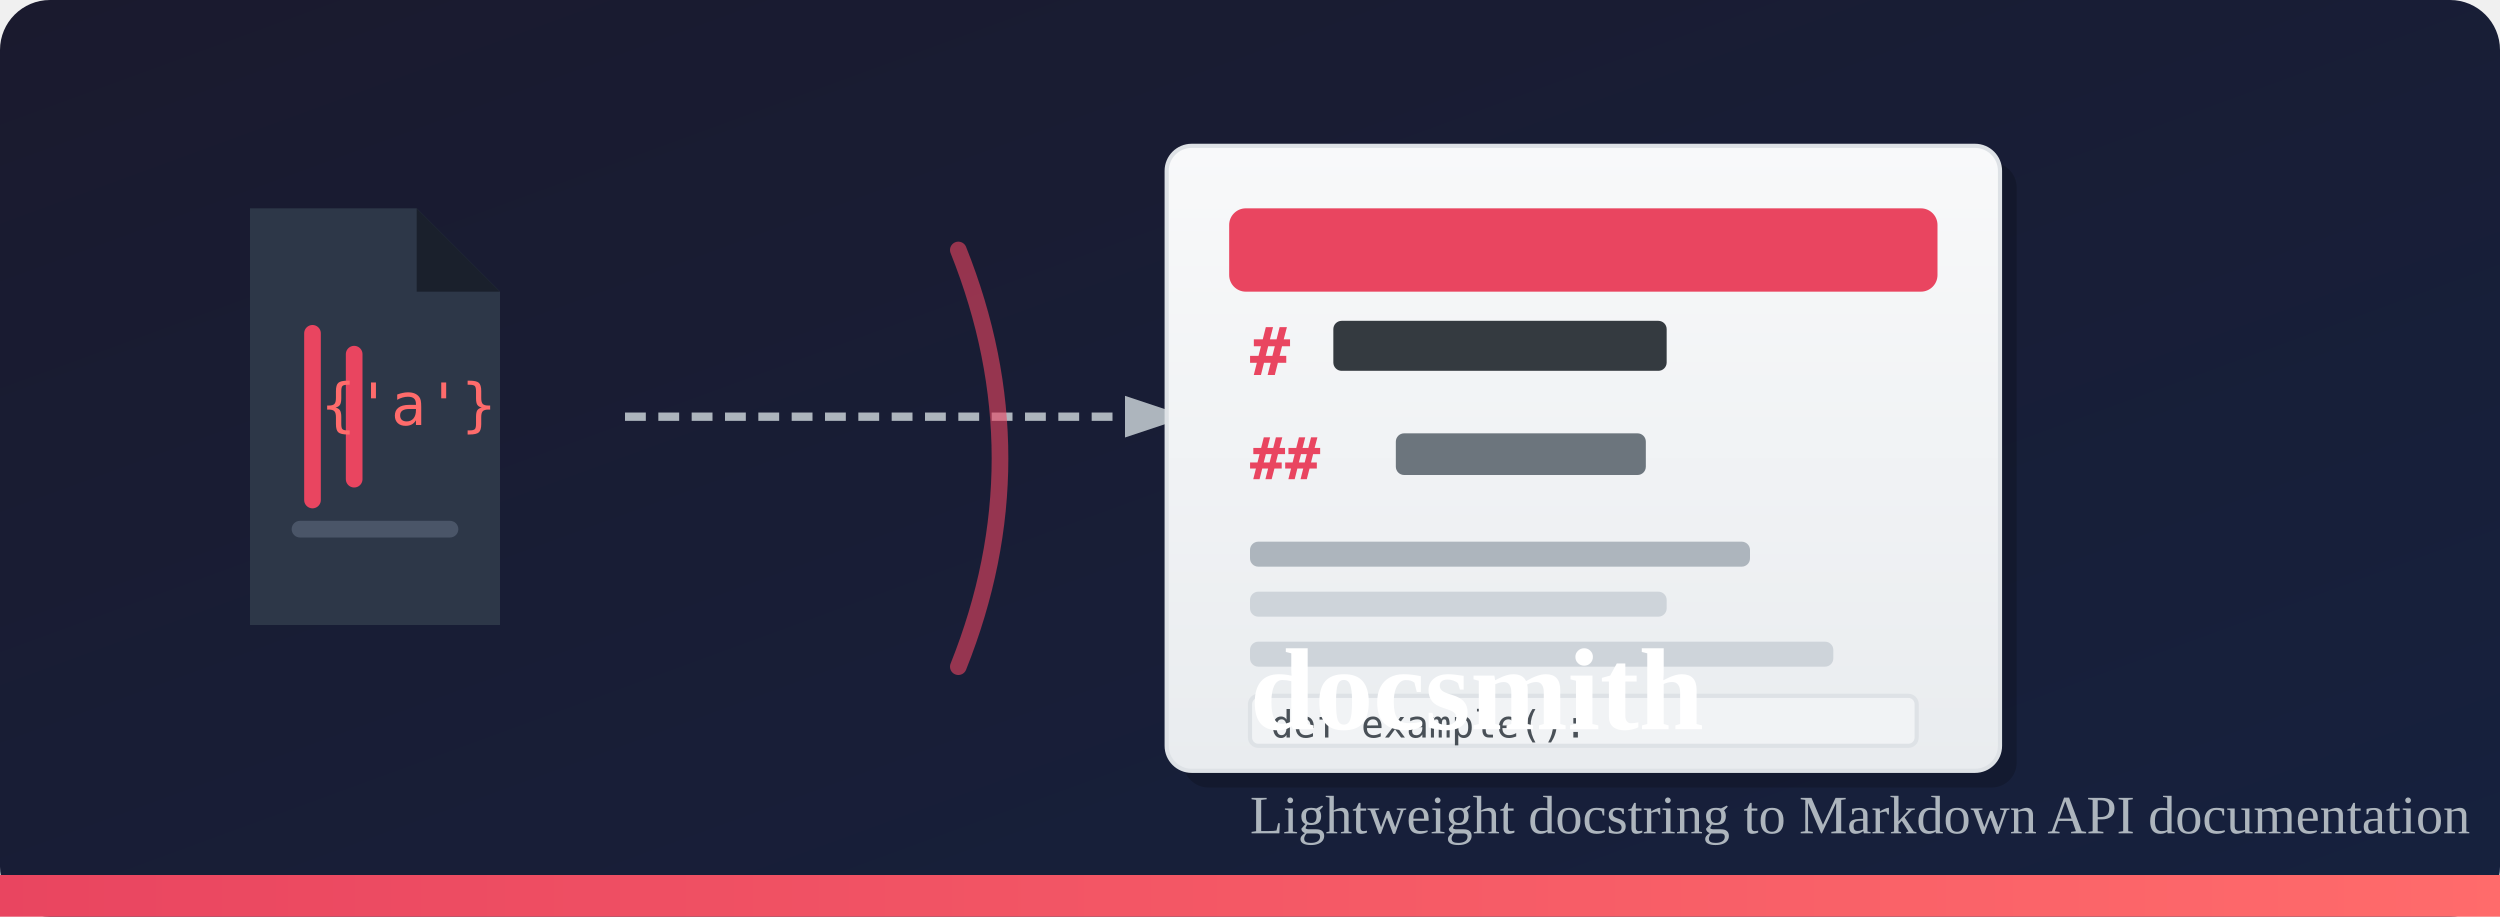
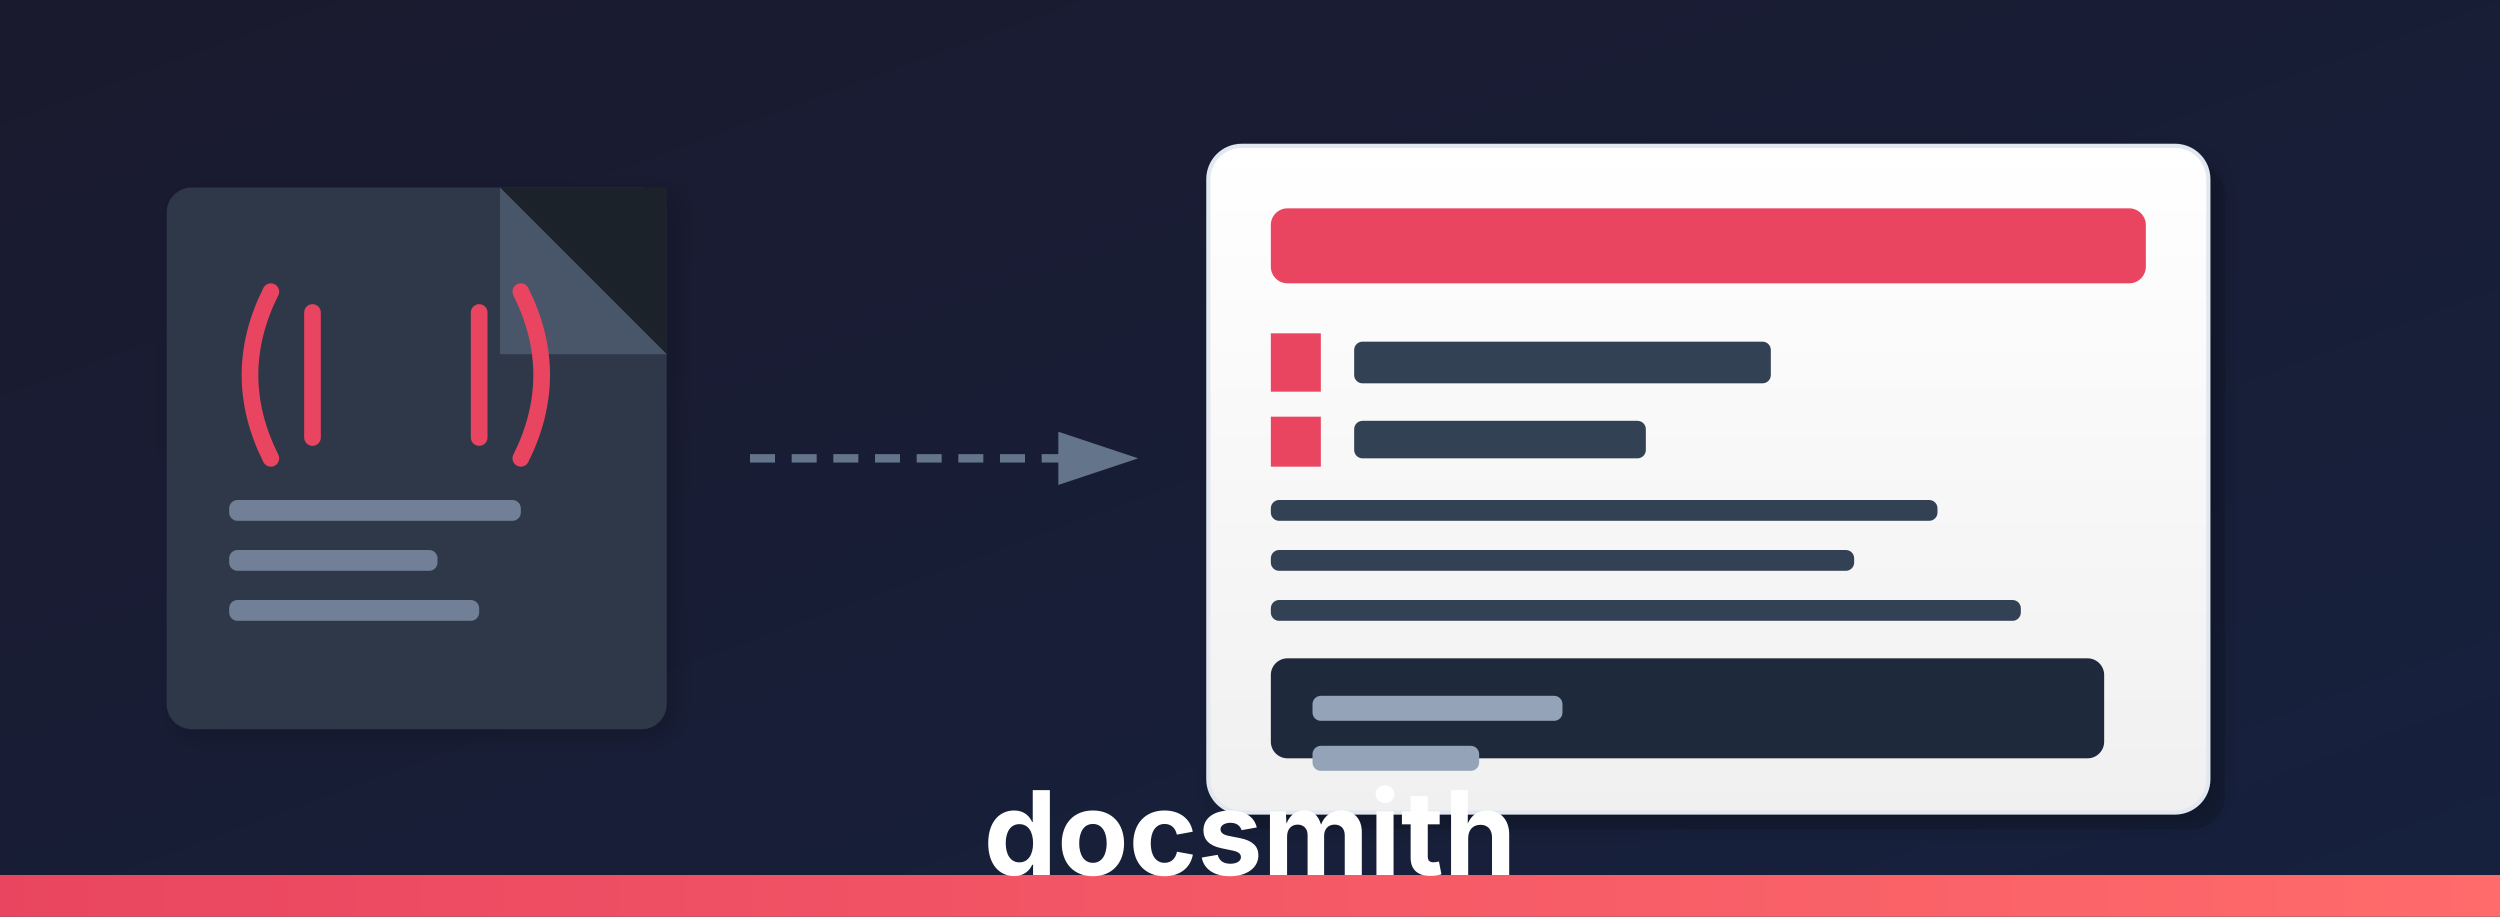
- <svg xmlns="http://www.w3.org/2000/svg" viewBox="0 0 600 220" role="img">
+ <svg xmlns="http://www.w3.org/2000/svg" viewBox="0 0 600 220">
  <defs>
    <linearGradient id="bgGrad" x1="0%" y1="0%" x2="100%" y2="100%">
-       <stop offset="0%" style="stop-color:#1a1a2e" />
-       <stop offset="100%" style="stop-color:#16213e" />
+       <stop offset="0%" stop-color="#1a1a2e" />
+       <stop offset="100%" stop-color="#16213e" />
    </linearGradient>
-     <linearGradient id="accentGrad" x1="0%" y1="0%" x2="100%" y2="0%">
-       <stop offset="0%" style="stop-color:#e94560" />
-       <stop offset="100%" style="stop-color:#ff6b6b" />
+     <linearGradient id="accentGrad" x1="0%" y1="0%" x2="100%" y2="0">
+       <stop offset="0%" stop-color="#e94560" />
+       <stop offset="100%" stop-color="#ff6b6b" />
    </linearGradient>
    <linearGradient id="docGrad" x1="0%" y1="0%" x2="0%" y2="100%">
-       <stop offset="0%" style="stop-color:#f8f9fa" />
-       <stop offset="100%" style="stop-color:#e9ecef" />
+       <stop offset="0%" stop-color="#ffffff" />
+       <stop offset="100%" stop-color="#f0f0f0" />
    </linearGradient>
-     <filter id="glow">
-       <feGaussianBlur stdDeviation="2" result="coloredBlur" />
-       <feMerge>
-         <feMergeNode in="coloredBlur" />
-         <feMergeNode in="SourceGraphic" />
-       </feMerge>
+     <filter id="shadow">
+       <feDropShadow dx="2" dy="2" stdDeviation="3" flood-color="#00000030" />
    </filter>
  </defs>
-   <style>
-     .code-bracket { fill: none; stroke: #e94560; stroke-width: 4; stroke-linecap: round; stroke-linejoin: round; }
-     .code-content { fill: #ff6b6b; font-family: monospace; font-size: 14px; }
-     .doc-bg { fill: url(#docGrad); rx: 8; }
-     .doc-line { fill: #dee2e6; }
-     .doc-heading { fill: #495057; }
-     .md-hash { fill: #e94560; }
-     .md-bold { fill: #212529; font-weight: bold; }
-     .transform-arrow { fill: none; stroke: #adb5bd; stroke-width: 2; stroke-dasharray: 5,3; }
-     .arrow-head { fill: #adb5bd; }
-     .title-text { fill: #ffffff; font-weight: bold; }
-     .subtitle-text { fill: #adb5bd; }
-   </style>
-   <rect width="600" height="220" fill="url(#bgGrad)" rx="12" />
-   <g transform="translate(60, 50)">
-     <path d="M0 0 L40 0 L60 20 L60 100 L0 100 Z" fill="#2d3748" />
-     <path d="M40 0 L40 20 L60 20" fill="#1a202c" />
-     <path class="code-bracket" d="M15 30 L15 70 M25 35 L25 65" />
-     <text x="17" y="52" class="code-content">{'a'}</text>
-     <rect x="10" y="75" width="40" height="4" fill="#4a5568" rx="2" />
+   <rect width="600" height="220" fill="url(#bgGrad)" />
+   <g filter="url(#shadow)">
+     <rect x="40" y="45" width="120" height="130" fill="#2d3748" rx="6" />
+     <path d="M120 45 L160 45 L160 85 L120 45" fill="#1a202c" />
+     <path d="M120 45 L120 85 L160 85" fill="#4a5568" />
  </g>
-   <g transform="translate(150, 80)">
-     <path class="transform-arrow" d="M0 20 Q40 20 80 20 L120 20" />
-     <polygon points="120,15 135,20 120,25" class="arrow-head" />
+   <g stroke="#e94560" stroke-width="4" fill="none" stroke-linecap="round" stroke-linejoin="round">
+     <path d="M65 70 Q55 90 65 110" />
+     <path d="M75 75 L75 105" />
+     <path d="M125 70 Q135 90 125 110" />
+     <path d="M115 75 L115 105" />
  </g>
-   <g transform="translate(280, 35)">
-     <rect x="4" y="4" width="200" height="150" fill="#00000030" rx="6" />
-     <rect x="0" y="0" width="200" height="150" fill="url(#docGrad)" rx="6" stroke="#dee2e6" stroke-width="1" />
-     <rect x="15" y="15" width="170" height="20" fill="#e94560" rx="4" />
-     <text x="20" y="55" class="md-hash" font-family="monospace" font-size="16" font-weight="bold">#</text>
-     <rect x="40" y="42" width="80" height="12" fill="#343a40" rx="2" />
-     <text x="20" y="80" class="md-hash" font-family="monospace" font-size="14" font-weight="bold">##</text>
-     <rect x="55" y="69" width="60" height="10" fill="#6c757d" rx="2" />
-     <rect x="20" y="95" width="120" height="6" fill="#adb5bd" rx="2" />
-     <rect x="20" y="107" width="100" height="6" fill="#ced4da" rx="2" />
-     <rect x="20" y="119" width="140" height="6" fill="#ced4da" rx="2" />
-     <rect x="20" y="132" width="160" height="12" fill="#f1f3f5" rx="2" stroke="#dee2e6" />
-     <text x="25" y="142" fill="#495057" font-family="monospace" font-size="9">def example():</text>
+   <g fill="#718096">
+     <rect x="55" y="120" width="70" height="5" rx="2" />
+     <rect x="55" y="132" width="50" height="5" rx="2" />
+     <rect x="55" y="144" width="60" height="5" rx="2" />
  </g>
-   <g transform="translate(230, 60)">
-     <path class="code-bracket" d="M0 0 Q20 50 0 100" opacity="0.6" />
+   <g stroke="#64748b" stroke-width="2" fill="none">
+     <path d="M180 110 Q220 110 260 110" stroke-dasharray="6,4" />
+     <polygon points="255,105 270,110 255,115" fill="#64748b" />
  </g>
-   <g transform="translate(300, 175)">
-     <text class="title-text" font-size="28">docsmith</text>
+   <g filter="url(#shadow)">
+     <rect x="294" y="39" width="240" height="160" fill="#00000020" rx="8" />
+     <rect x="290" y="35" width="240" height="160" fill="url(#docGrad)" rx="8" stroke="#e2e8f0" stroke-width="1" />
  </g>
-   <g transform="translate(300, 200)">
-     <text class="subtitle-text" font-size="13">Lightweight docstring to Markdown API documentation</text>
+   <rect x="305" y="50" width="210" height="18" fill="#e94560" rx="4" />
+   <g fill="#334155">
+     <rect x="305" y="80" width="12" height="14" fill="#e94560" />
+     <rect x="325" y="82" width="100" height="10" rx="2" />
+     <rect x="305" y="100" width="12" height="12" fill="#e94560" />
+     <rect x="325" y="101" width="70" height="9" rx="2" />
+     <rect x="305" y="120" width="160" height="5" rx="2" />
+     <rect x="305" y="132" width="140" height="5" rx="2" />
+     <rect x="305" y="144" width="180" height="5" rx="2" />
+     <rect x="305" y="158" width="200" height="24" fill="#1e293b" rx="4" />
+     <g fill="#94a3b8">
+       <rect x="315" y="167" width="60" height="6" rx="2" />
+       <rect x="315" y="179" width="40" height="6" rx="2" />
+     </g>
  </g>
-   <rect x="0" y="210" width="600" height="10" fill="url(#accentGrad)" rx="0" />
+   <rect x="0" y="210" width="600" height="10" fill="url(#accentGrad)" />
+   <text x="300" y="210" font-family="system-ui, -apple-system, sans-serif" font-size="28" font-weight="700" fill="#ffffff" text-anchor="middle">docsmith</text>
</svg>
